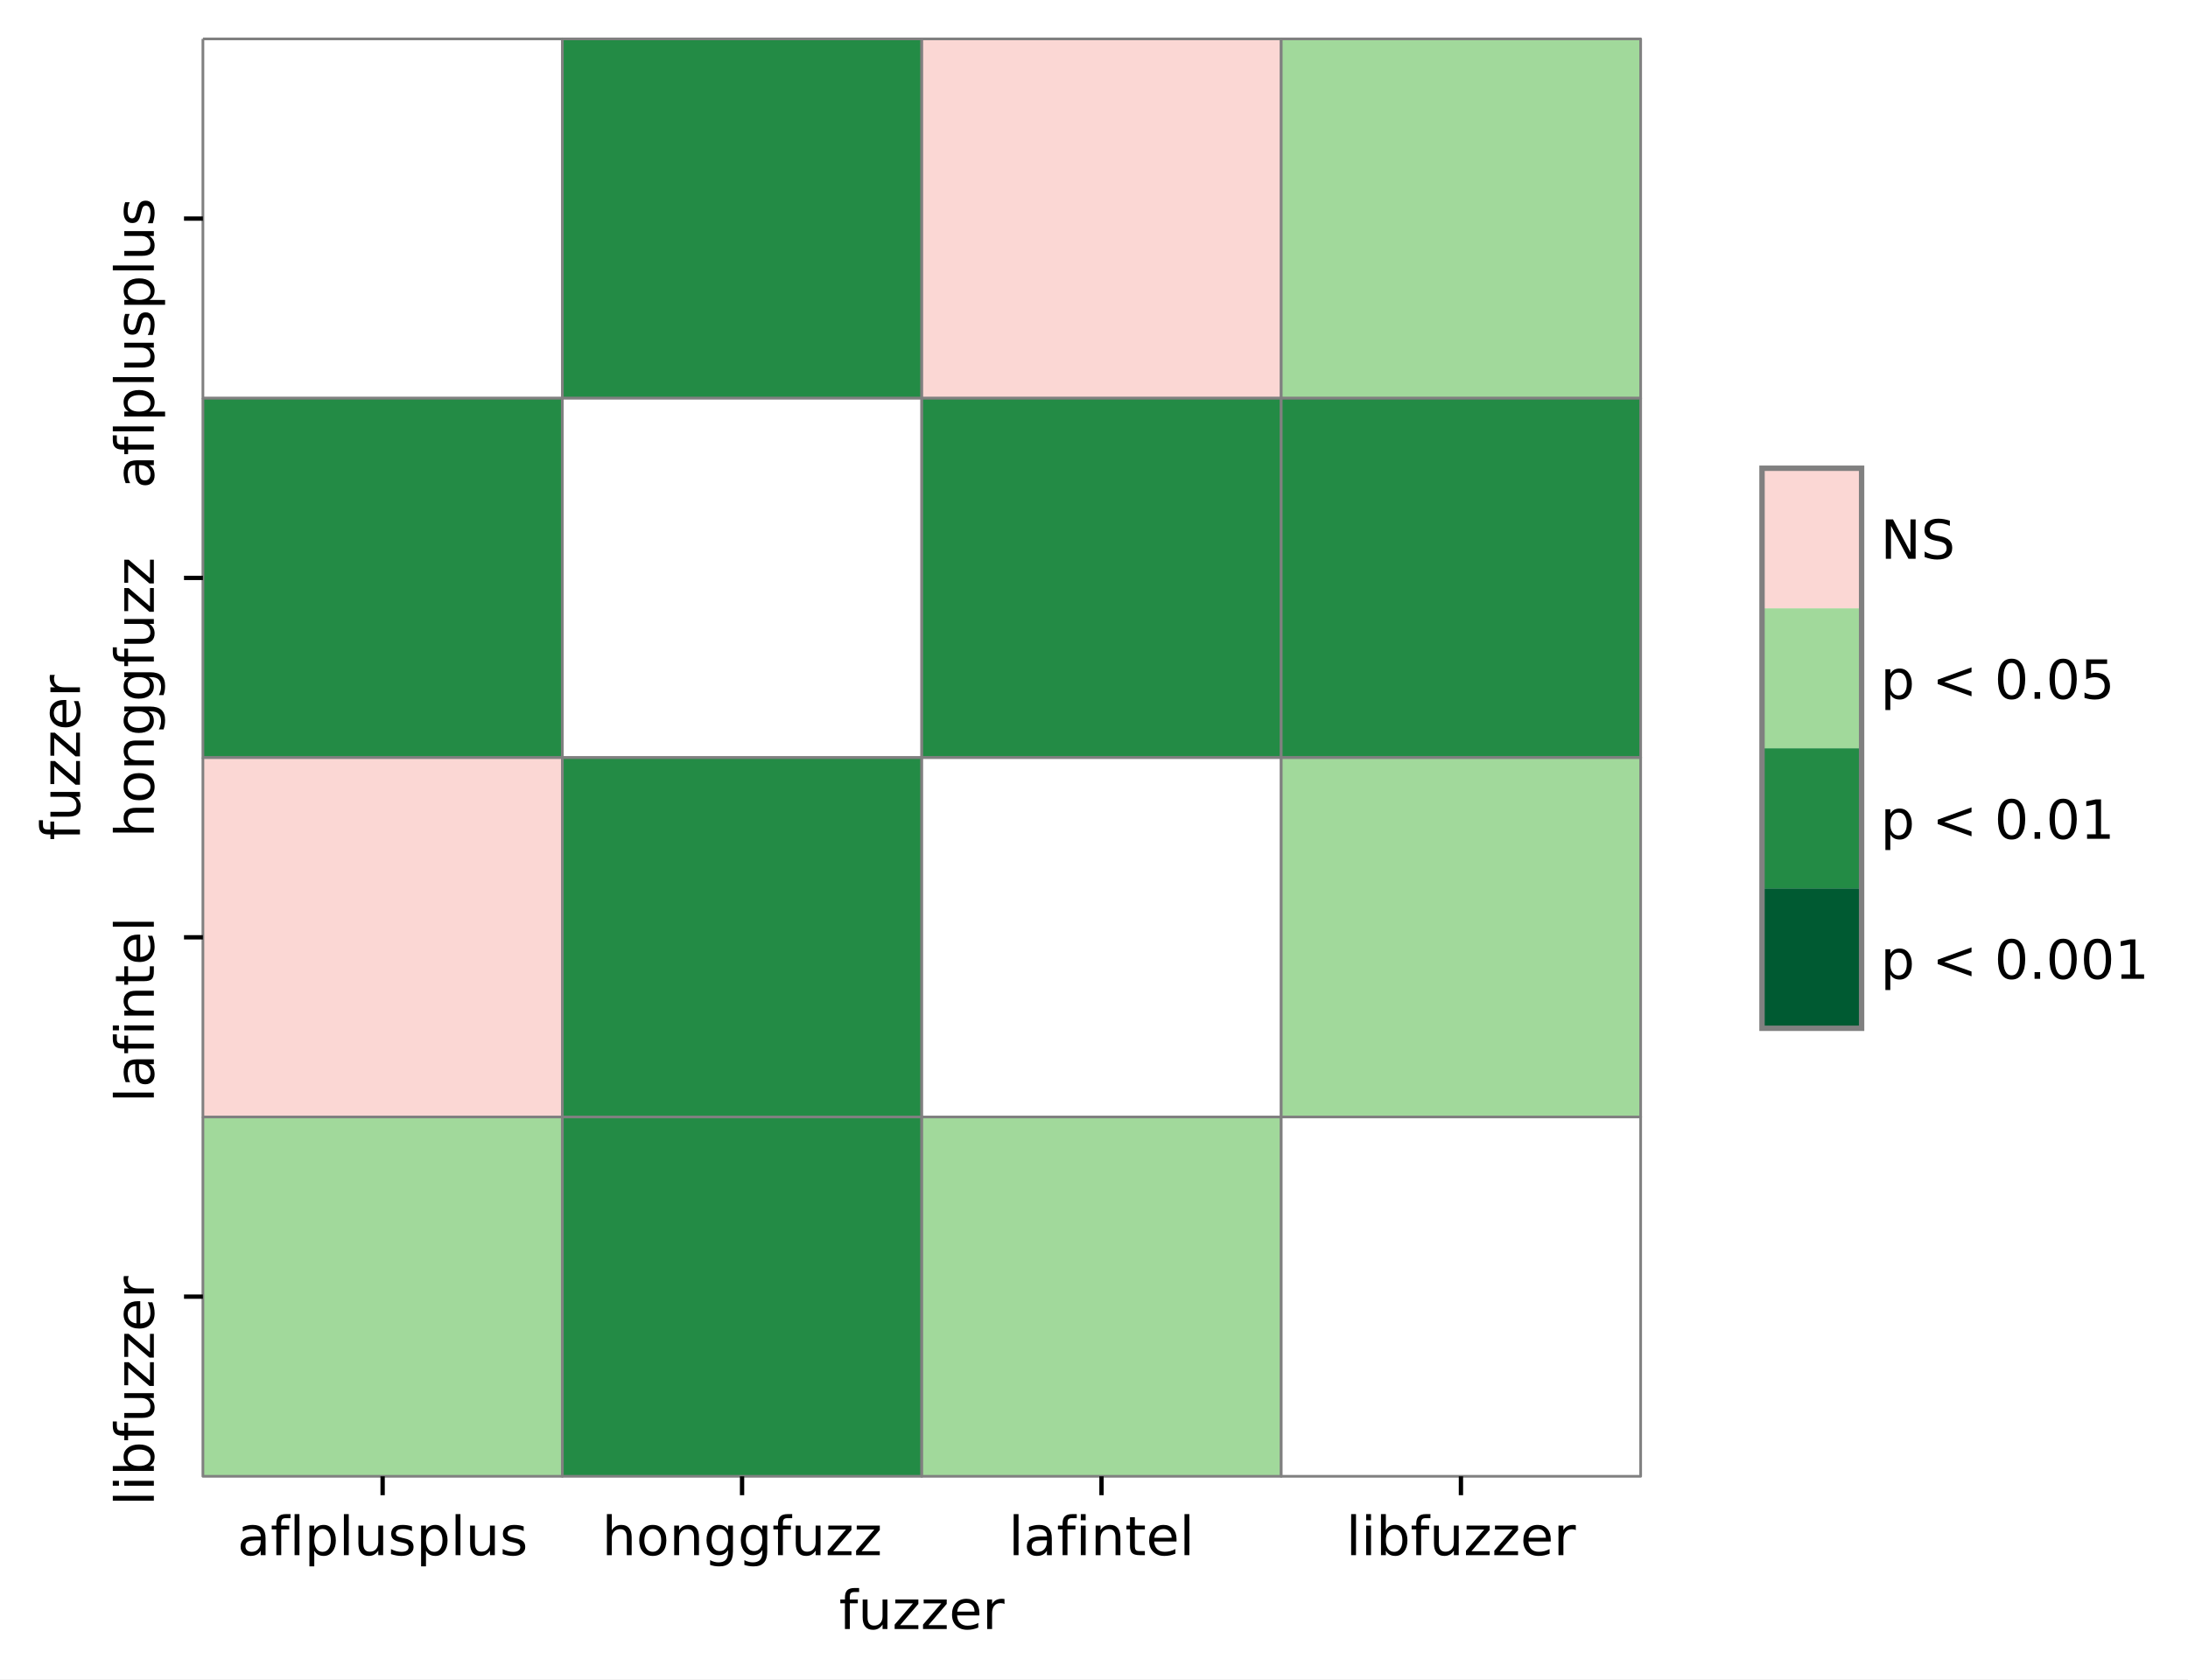
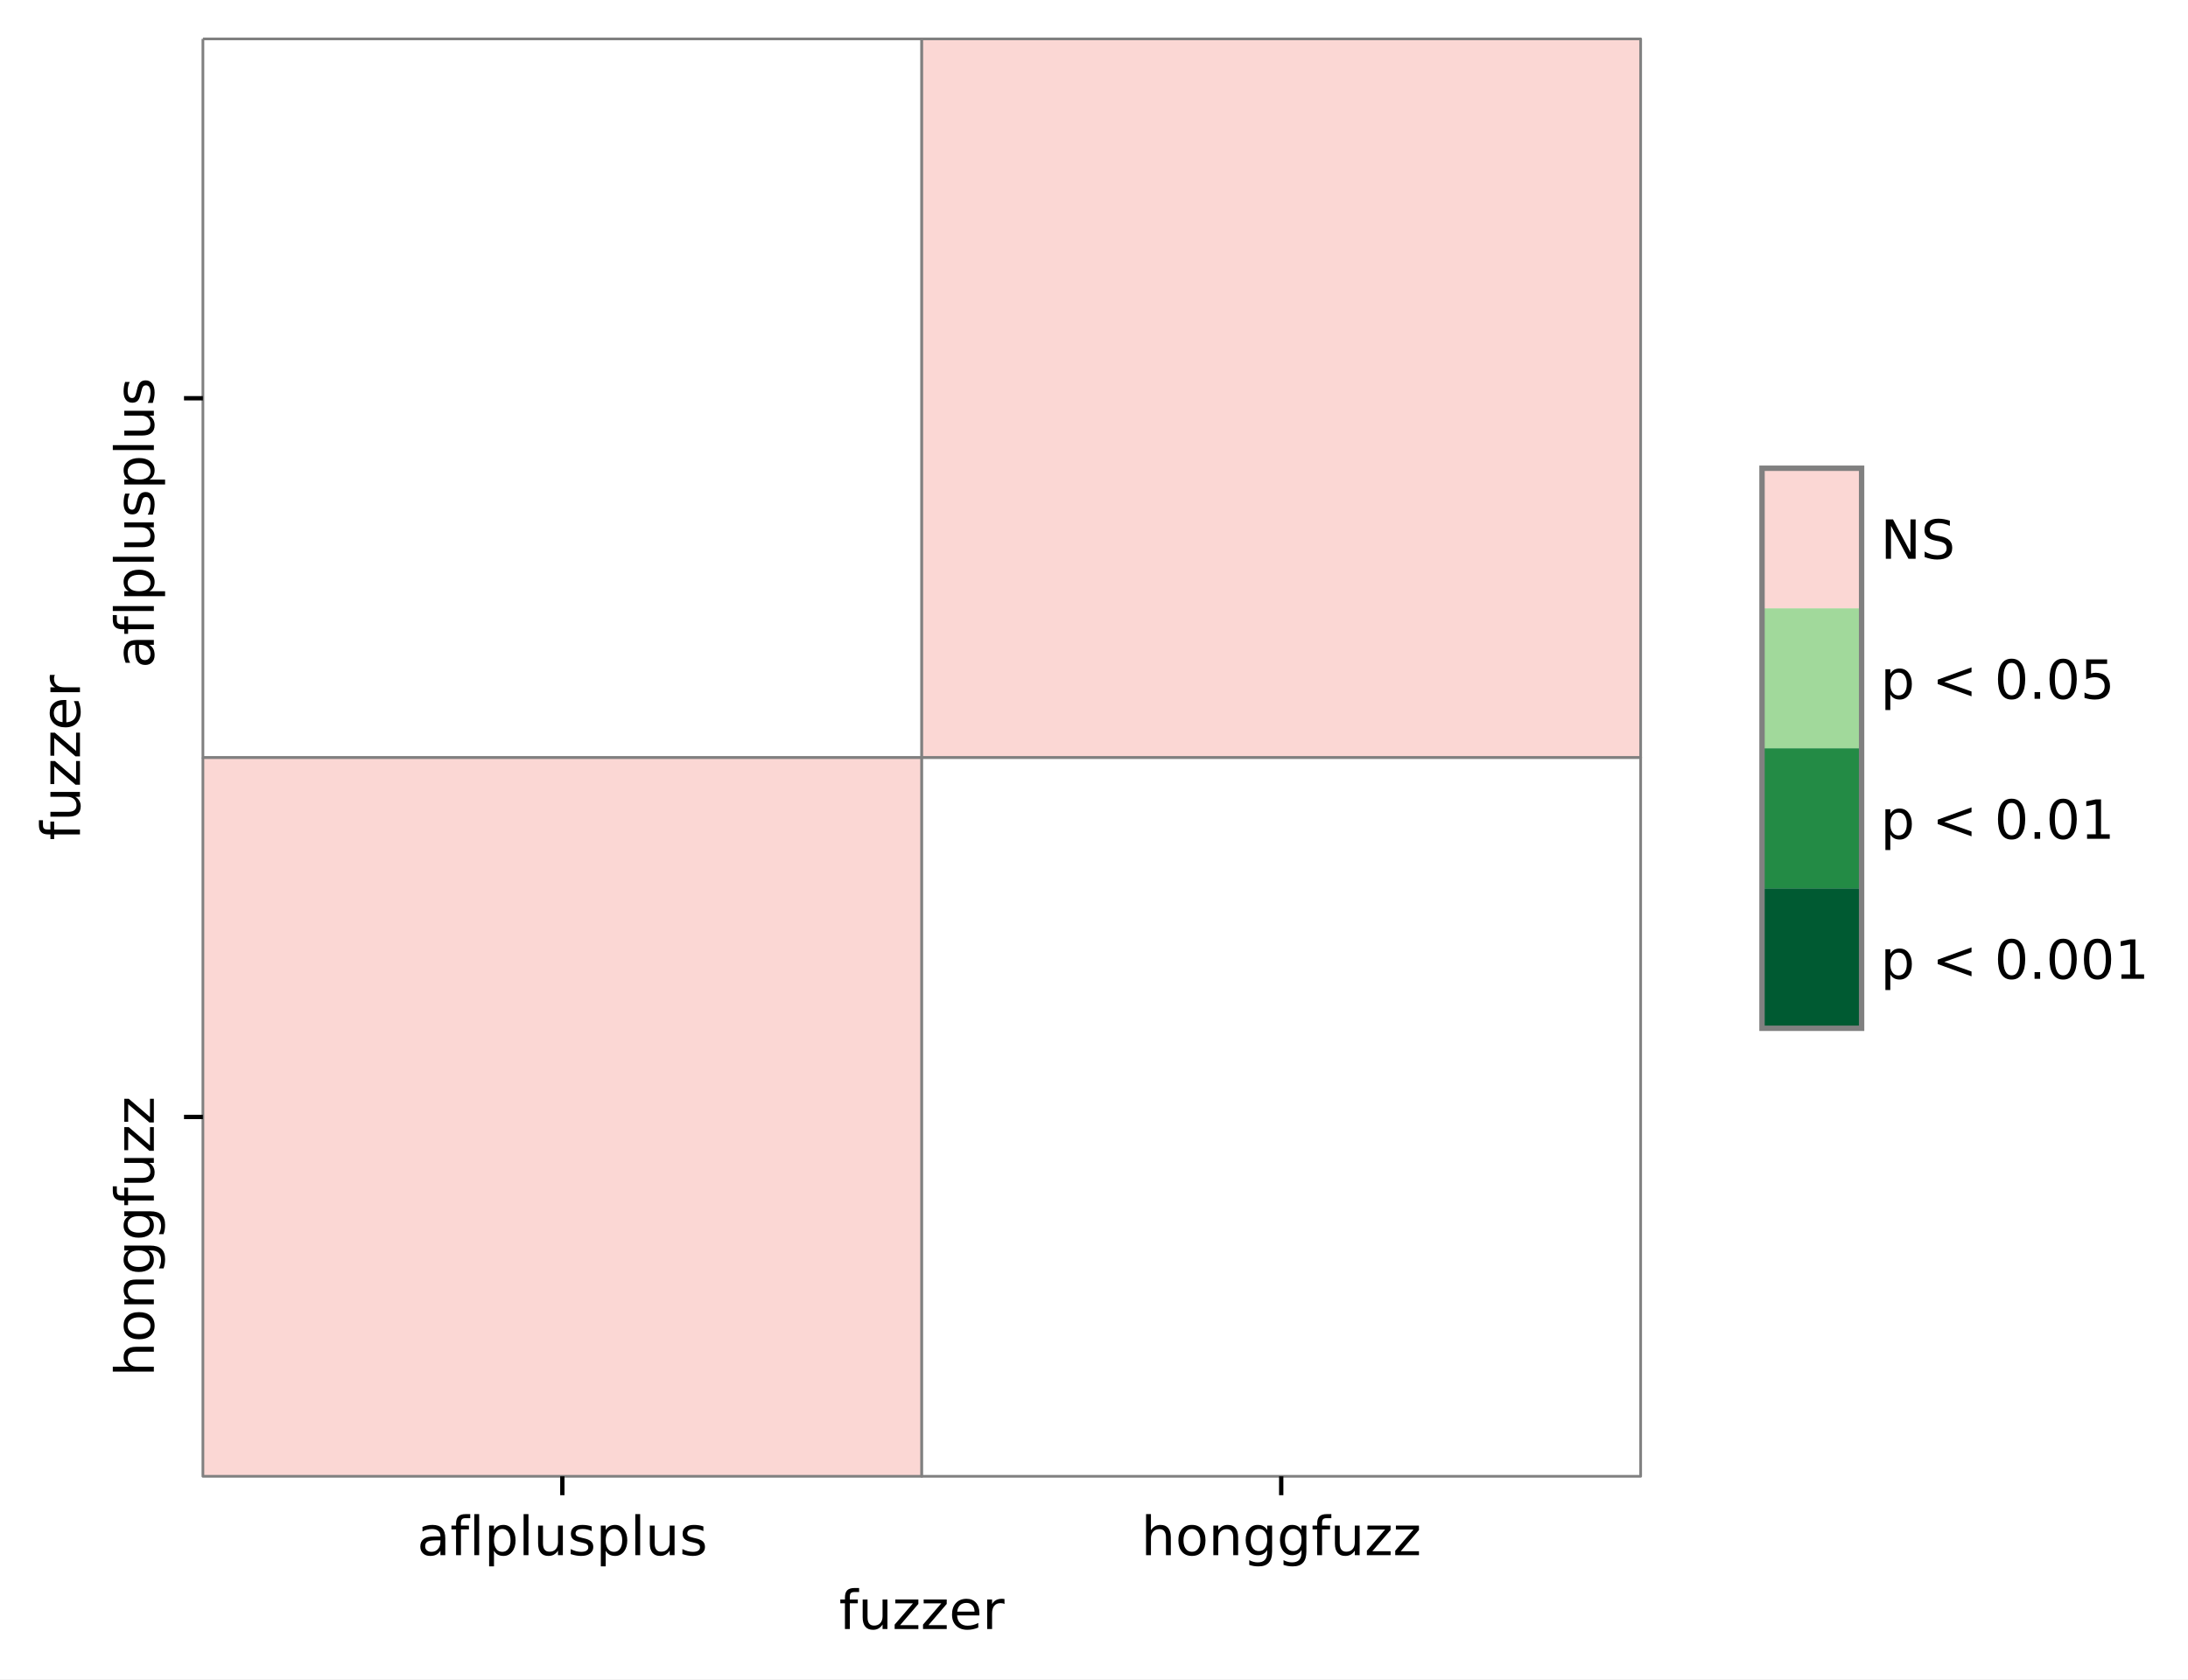
<svg xmlns="http://www.w3.org/2000/svg" xmlns:xlink="http://www.w3.org/1999/xlink" height="310.868pt" version="1.1" viewBox="0 0 404.977 310.868" width="404.977pt">
  <defs>
    <style type="text/css">*{stroke-linecap:butt;stroke-linejoin:round;}</style>
  </defs>
  <g id="figure_1">
    <g id="patch_1">
      <path d="M 0 310.868  L 404.977 310.868  L 404.977 0  L 0 0  z " style="fill:#ffffff;" />
    </g>
    <g id="axes_1">
      <g id="patch_2">
        <path d="M 37.556 273.312  L 303.668 273.312  L 303.668 7.2  L 37.556 7.2  z " style="fill:#ffffff;" />
      </g>
      <g id="QuadMesh_1">
-         <path d="M 37.556 7.2  L 104.084 7.2  L 104.084 73.728  L 37.556 73.728  L 37.556 7.2  " style="fill:#ffffff;stroke:#808080;stroke-width:0.5;" />
-         <path d="M 104.084 7.2  L 170.612 7.2  L 170.612 73.728  L 104.084 73.728  L 104.084 7.2  " style="fill:#238b45;stroke:#808080;stroke-width:0.5;" />
-         <path d="M 170.612 7.2  L 237.14 7.2  L 237.14 73.728  L 170.612 73.728  L 170.612 7.2  " style="fill:#fbd7d4;stroke:#808080;stroke-width:0.5;" />
-         <path d="M 237.14 7.2  L 303.668 7.2  L 303.668 73.728  L 237.14 73.728  L 237.14 7.2  " style="fill:#a1d99b;stroke:#808080;stroke-width:0.5;" />
-         <path d="M 37.556 73.728  L 104.084 73.728  L 104.084 140.256  L 37.556 140.256  L 37.556 73.728  " style="fill:#238b45;stroke:#808080;stroke-width:0.5;" />
-         <path d="M 104.084 73.728  L 170.612 73.728  L 170.612 140.256  L 104.084 140.256  L 104.084 73.728  " style="fill:#ffffff;stroke:#808080;stroke-width:0.5;" />
-         <path d="M 170.612 73.728  L 237.14 73.728  L 237.14 140.256  L 170.612 140.256  L 170.612 73.728  " style="fill:#238b45;stroke:#808080;stroke-width:0.5;" />
-         <path d="M 237.14 73.728  L 303.668 73.728  L 303.668 140.256  L 237.14 140.256  L 237.14 73.728  " style="fill:#238b45;stroke:#808080;stroke-width:0.5;" />
-         <path d="M 37.556 140.256  L 104.084 140.256  L 104.084 206.784  L 37.556 206.784  L 37.556 140.256  " style="fill:#fbd7d4;stroke:#808080;stroke-width:0.5;" />
-         <path d="M 104.084 140.256  L 170.612 140.256  L 170.612 206.784  L 104.084 206.784  L 104.084 140.256  " style="fill:#238b45;stroke:#808080;stroke-width:0.5;" />
-         <path d="M 170.612 140.256  L 237.14 140.256  L 237.14 206.784  L 170.612 206.784  L 170.612 140.256  " style="fill:#ffffff;stroke:#808080;stroke-width:0.5;" />
-         <path d="M 237.14 140.256  L 303.668 140.256  L 303.668 206.784  L 237.14 206.784  L 237.14 140.256  " style="fill:#a1d99b;stroke:#808080;stroke-width:0.5;" />
-         <path d="M 37.556 206.784  L 104.084 206.784  L 104.084 273.312  L 37.556 273.312  L 37.556 206.784  " style="fill:#a1d99b;stroke:#808080;stroke-width:0.5;" />
-         <path d="M 104.084 206.784  L 170.612 206.784  L 170.612 273.312  L 104.084 273.312  L 104.084 206.784  " style="fill:#238b45;stroke:#808080;stroke-width:0.5;" />
-         <path d="M 170.612 206.784  L 237.14 206.784  L 237.14 273.312  L 170.612 273.312  L 170.612 206.784  " style="fill:#a1d99b;stroke:#808080;stroke-width:0.5;" />
-         <path d="M 237.14 206.784  L 303.668 206.784  L 303.668 273.312  L 237.14 273.312  L 237.14 206.784  " style="fill:#ffffff;stroke:#808080;stroke-width:0.5;" />
+         <path d="M 37.556 7.2  L 170.612 7.2  L 170.612 140.256  L 37.556 140.256  L 37.556 7.2  " style="fill:#ffffff;stroke:#808080;stroke-width:0.5;" />
+         <path d="M 170.612 7.2  L 303.668 7.2  L 303.668 140.256  L 170.612 140.256  L 170.612 7.2  " style="fill:#fbd7d4;stroke:#808080;stroke-width:0.5;" />
+         <path d="M 37.556 140.256  L 170.612 140.256  L 170.612 273.312  L 37.556 273.312  L 37.556 140.256  " style="fill:#fbd7d4;stroke:#808080;stroke-width:0.5;" />
+         <path d="M 170.612 140.256  L 303.668 140.256  L 303.668 273.312  L 170.612 273.312  L 170.612 140.256  " style="fill:#ffffff;stroke:#808080;stroke-width:0.5;" />
      </g>
      <g id="matplotlib.axis_1">
        <g id="xtick_1">
          <g id="line2d_1">
            <defs>
-               <path d="M 0 0  L 0 3.5  " id="mc7bb931dea" style="stroke:#000000;stroke-width:0.8;" />
+               <path d="M 0 0  L 0 3.5  " id="me101caa264" style="stroke:#000000;stroke-width:0.8;" />
            </defs>
            <g>
-               <use style="stroke:#000000;stroke-width:0.8;" x="70.82" xlink:href="#mc7bb931dea" y="273.312" />
+               <use style="stroke:#000000;stroke-width:0.8;" x="104.084" xlink:href="#me101caa264" y="273.312" />
            </g>
          </g>
          <g id="text_1">
-             <g transform="translate(43.93353 287.9104)scale(0.1 -0.1)">
+             <g transform="translate(77.19753 287.9104)scale(0.1 -0.1)">
              <defs>
                <path d="M 34.281 27.484  Q 23.391 27.484 19.188 25  Q 14.984 22.516 14.984 16.5  Q 14.984 11.719 18.141 8.906  Q 21.297 6.109 26.703 6.109  Q 34.188 6.109 38.703 11.406  Q 43.219 16.703 43.219 25.484  L 43.219 27.484  z M 52.203 31.203  L 52.203 0  L 43.219 0  L 43.219 8.297  Q 40.141 3.328 35.547 0.953  Q 30.953 -1.422 24.312 -1.422  Q 15.922 -1.422 10.953 3.297  Q 6 8.016 6 15.922  Q 6 25.141 12.172 29.828  Q 18.359 34.516 30.609 34.516  L 43.219 34.516  L 43.219 35.406  Q 43.219 41.609 39.141 45  Q 35.062 48.391 27.688 48.391  Q 23 48.391 18.547 47.266  Q 14.109 46.141 10.016 43.891  L 10.016 52.203  Q 14.938 54.109 19.578 55.047  Q 24.219 56 28.609 56  Q 40.484 56 46.344 49.844  Q 52.203 43.703 52.203 31.203  z " id="DejaVuSans-97" />
                <path d="M 37.109 75.984  L 37.109 68.5  L 28.516 68.5  Q 23.688 68.5 21.797 66.547  Q 19.922 64.594 19.922 59.516  L 19.922 54.688  L 34.719 54.688  L 34.719 47.703  L 19.922 47.703  L 19.922 0  L 10.891 0  L 10.891 47.703  L 2.297 47.703  L 2.297 54.688  L 10.891 54.688  L 10.891 58.5  Q 10.891 67.625 15.141 71.797  Q 19.391 75.984 28.609 75.984  z " id="DejaVuSans-102" />
                <path d="M 9.422 75.984  L 18.406 75.984  L 18.406 0  L 9.422 0  z " id="DejaVuSans-108" />
                <path d="M 18.109 8.203  L 18.109 -20.797  L 9.078 -20.797  L 9.078 54.688  L 18.109 54.688  L 18.109 46.391  Q 20.953 51.266 25.266 53.625  Q 29.594 56 35.594 56  Q 45.562 56 51.781 48.094  Q 58.016 40.188 58.016 27.297  Q 58.016 14.406 51.781 6.484  Q 45.562 -1.422 35.594 -1.422  Q 29.594 -1.422 25.266 0.953  Q 20.953 3.328 18.109 8.203  z M 48.688 27.297  Q 48.688 37.203 44.609 42.844  Q 40.531 48.484 33.406 48.484  Q 26.266 48.484 22.188 42.844  Q 18.109 37.203 18.109 27.297  Q 18.109 17.391 22.188 11.75  Q 26.266 6.109 33.406 6.109  Q 40.531 6.109 44.609 11.75  Q 48.688 17.391 48.688 27.297  z " id="DejaVuSans-112" />
                <path d="M 8.5 21.578  L 8.5 54.688  L 17.484 54.688  L 17.484 21.922  Q 17.484 14.156 20.5 10.266  Q 23.531 6.391 29.594 6.391  Q 36.859 6.391 41.078 11.031  Q 45.312 15.672 45.312 23.688  L 45.312 54.688  L 54.297 54.688  L 54.297 0  L 45.312 0  L 45.312 8.406  Q 42.047 3.422 37.719 1  Q 33.406 -1.422 27.688 -1.422  Q 18.266 -1.422 13.375 4.438  Q 8.5 10.297 8.5 21.578  z M 31.109 56  z " id="DejaVuSans-117" />
                <path d="M 44.281 53.078  L 44.281 44.578  Q 40.484 46.531 36.375 47.5  Q 32.281 48.484 27.875 48.484  Q 21.188 48.484 17.844 46.438  Q 14.5 44.391 14.5 40.281  Q 14.5 37.156 16.891 35.375  Q 19.281 33.594 26.516 31.984  L 29.594 31.297  Q 39.156 29.25 43.188 25.516  Q 47.219 21.781 47.219 15.094  Q 47.219 7.469 41.188 3.016  Q 35.156 -1.422 24.609 -1.422  Q 20.219 -1.422 15.453 -0.562  Q 10.688 0.297 5.422 2  L 5.422 11.281  Q 10.406 8.688 15.234 7.391  Q 20.062 6.109 24.812 6.109  Q 31.156 6.109 34.562 8.281  Q 37.984 10.453 37.984 14.406  Q 37.984 18.062 35.516 20.016  Q 33.062 21.969 24.703 23.781  L 21.578 24.516  Q 13.234 26.266 9.516 29.906  Q 5.812 33.547 5.812 39.891  Q 5.812 47.609 11.281 51.797  Q 16.75 56 26.812 56  Q 31.781 56 36.172 55.266  Q 40.578 54.547 44.281 53.078  z " id="DejaVuSans-115" />
              </defs>
              <use xlink:href="#DejaVuSans-97" />
              <use x="61.279" xlink:href="#DejaVuSans-102" />
              <use x="96.484" xlink:href="#DejaVuSans-108" />
              <use x="124.268" xlink:href="#DejaVuSans-112" />
              <use x="187.744" xlink:href="#DejaVuSans-108" />
              <use x="215.527" xlink:href="#DejaVuSans-117" />
              <use x="278.906" xlink:href="#DejaVuSans-115" />
              <use x="331.006" xlink:href="#DejaVuSans-112" />
              <use x="394.482" xlink:href="#DejaVuSans-108" />
              <use x="422.266" xlink:href="#DejaVuSans-117" />
              <use x="485.645" xlink:href="#DejaVuSans-115" />
            </g>
          </g>
        </g>
        <g id="xtick_2">
          <g id="line2d_2">
            <g>
-               <use style="stroke:#000000;stroke-width:0.8;" x="137.348" xlink:href="#mc7bb931dea" y="273.312" />
+               <use style="stroke:#000000;stroke-width:0.8;" x="237.14" xlink:href="#me101caa264" y="273.312" />
            </g>
          </g>
          <g id="text_2">
-             <g transform="translate(111.4256 287.9104)scale(0.1 -0.1)">
+             <g transform="translate(211.2176 287.9104)scale(0.1 -0.1)">
              <defs>
                <path d="M 54.891 33.016  L 54.891 0  L 45.906 0  L 45.906 32.719  Q 45.906 40.484 42.875 44.328  Q 39.844 48.188 33.797 48.188  Q 26.516 48.188 22.312 43.547  Q 18.109 38.922 18.109 30.906  L 18.109 0  L 9.078 0  L 9.078 75.984  L 18.109 75.984  L 18.109 46.188  Q 21.344 51.125 25.703 53.562  Q 30.078 56 35.797 56  Q 45.219 56 50.047 50.172  Q 54.891 44.344 54.891 33.016  z " id="DejaVuSans-104" />
                <path d="M 30.609 48.391  Q 23.391 48.391 19.188 42.75  Q 14.984 37.109 14.984 27.297  Q 14.984 17.484 19.156 11.844  Q 23.344 6.203 30.609 6.203  Q 37.797 6.203 41.984 11.859  Q 46.188 17.531 46.188 27.297  Q 46.188 37.016 41.984 42.703  Q 37.797 48.391 30.609 48.391  z M 30.609 56  Q 42.328 56 49.016 48.375  Q 55.719 40.766 55.719 27.297  Q 55.719 13.875 49.016 6.219  Q 42.328 -1.422 30.609 -1.422  Q 18.844 -1.422 12.172 6.219  Q 5.516 13.875 5.516 27.297  Q 5.516 40.766 12.172 48.375  Q 18.844 56 30.609 56  z " id="DejaVuSans-111" />
                <path d="M 54.891 33.016  L 54.891 0  L 45.906 0  L 45.906 32.719  Q 45.906 40.484 42.875 44.328  Q 39.844 48.188 33.797 48.188  Q 26.516 48.188 22.312 43.547  Q 18.109 38.922 18.109 30.906  L 18.109 0  L 9.078 0  L 9.078 54.688  L 18.109 54.688  L 18.109 46.188  Q 21.344 51.125 25.703 53.562  Q 30.078 56 35.797 56  Q 45.219 56 50.047 50.172  Q 54.891 44.344 54.891 33.016  z " id="DejaVuSans-110" />
                <path d="M 45.406 27.984  Q 45.406 37.75 41.375 43.109  Q 37.359 48.484 30.078 48.484  Q 22.859 48.484 18.828 43.109  Q 14.797 37.75 14.797 27.984  Q 14.797 18.266 18.828 12.891  Q 22.859 7.516 30.078 7.516  Q 37.359 7.516 41.375 12.891  Q 45.406 18.266 45.406 27.984  z M 54.391 6.781  Q 54.391 -7.172 48.188 -13.984  Q 42 -20.797 29.203 -20.797  Q 24.469 -20.797 20.266 -20.094  Q 16.062 -19.391 12.109 -17.922  L 12.109 -9.188  Q 16.062 -11.328 19.922 -12.344  Q 23.781 -13.375 27.781 -13.375  Q 36.625 -13.375 41.016 -8.766  Q 45.406 -4.156 45.406 5.172  L 45.406 9.625  Q 42.625 4.781 38.281 2.391  Q 33.938 0 27.875 0  Q 17.828 0 11.672 7.656  Q 5.516 15.328 5.516 27.984  Q 5.516 40.672 11.672 48.328  Q 17.828 56 27.875 56  Q 33.938 56 38.281 53.609  Q 42.625 51.219 45.406 46.391  L 45.406 54.688  L 54.391 54.688  z " id="DejaVuSans-103" />
                <path d="M 5.516 54.688  L 48.188 54.688  L 48.188 46.484  L 14.406 7.172  L 48.188 7.172  L 48.188 0  L 4.297 0  L 4.297 8.203  L 38.094 47.516  L 5.516 47.516  z " id="DejaVuSans-122" />
              </defs>
              <use xlink:href="#DejaVuSans-104" />
              <use x="63.379" xlink:href="#DejaVuSans-111" />
              <use x="124.561" xlink:href="#DejaVuSans-110" />
              <use x="187.939" xlink:href="#DejaVuSans-103" />
              <use x="251.416" xlink:href="#DejaVuSans-103" />
              <use x="314.893" xlink:href="#DejaVuSans-102" />
              <use x="350.098" xlink:href="#DejaVuSans-117" />
              <use x="413.477" xlink:href="#DejaVuSans-122" />
              <use x="465.967" xlink:href="#DejaVuSans-122" />
            </g>
          </g>
        </g>
-         <g id="xtick_3">
-           <g id="line2d_3">
-             <g>
-               <use style="stroke:#000000;stroke-width:0.8;" x="203.876" xlink:href="#mc7bb931dea" y="273.312" />
-             </g>
-           </g>
-           <g id="text_3">
-             <g transform="translate(186.6794 287.9104)scale(0.1 -0.1)">
-               <defs>
-                 <path d="M 9.422 54.688  L 18.406 54.688  L 18.406 0  L 9.422 0  z M 9.422 75.984  L 18.406 75.984  L 18.406 64.594  L 9.422 64.594  z " id="DejaVuSans-105" />
-                 <path d="M 18.312 70.219  L 18.312 54.688  L 36.812 54.688  L 36.812 47.703  L 18.312 47.703  L 18.312 18.016  Q 18.312 11.328 20.141 9.422  Q 21.969 7.516 27.594 7.516  L 36.812 7.516  L 36.812 0  L 27.594 0  Q 17.188 0 13.234 3.875  Q 9.281 7.766 9.281 18.016  L 9.281 47.703  L 2.688 47.703  L 2.688 54.688  L 9.281 54.688  L 9.281 70.219  z " id="DejaVuSans-116" />
-                 <path d="M 56.203 29.594  L 56.203 25.203  L 14.891 25.203  Q 15.484 15.922 20.484 11.062  Q 25.484 6.203 34.422 6.203  Q 39.594 6.203 44.453 7.469  Q 49.312 8.734 54.109 11.281  L 54.109 2.781  Q 49.266 0.734 44.188 -0.344  Q 39.109 -1.422 33.891 -1.422  Q 20.797 -1.422 13.156 6.188  Q 5.516 13.812 5.516 26.812  Q 5.516 40.234 12.766 48.109  Q 20.016 56 32.328 56  Q 43.359 56 49.781 48.891  Q 56.203 41.797 56.203 29.594  z M 47.219 32.234  Q 47.125 39.594 43.094 43.984  Q 39.062 48.391 32.422 48.391  Q 24.906 48.391 20.391 44.141  Q 15.875 39.891 15.188 32.172  z " id="DejaVuSans-101" />
-               </defs>
-               <use xlink:href="#DejaVuSans-108" />
-               <use x="27.783" xlink:href="#DejaVuSans-97" />
-               <use x="89.062" xlink:href="#DejaVuSans-102" />
-               <use x="124.268" xlink:href="#DejaVuSans-105" />
-               <use x="152.051" xlink:href="#DejaVuSans-110" />
-               <use x="215.43" xlink:href="#DejaVuSans-116" />
-               <use x="254.639" xlink:href="#DejaVuSans-101" />
-               <use x="316.162" xlink:href="#DejaVuSans-108" />
-             </g>
-           </g>
-         </g>
-         <g id="xtick_4">
-           <g id="line2d_4">
-             <g>
-               <use style="stroke:#000000;stroke-width:0.8;" x="270.404" xlink:href="#mc7bb931dea" y="273.312" />
-             </g>
-           </g>
-           <g id="text_4">
-             <g transform="translate(249.1425 287.9104)scale(0.1 -0.1)">
-               <defs>
-                 <path d="M 48.688 27.297  Q 48.688 37.203 44.609 42.844  Q 40.531 48.484 33.406 48.484  Q 26.266 48.484 22.188 42.844  Q 18.109 37.203 18.109 27.297  Q 18.109 17.391 22.188 11.75  Q 26.266 6.109 33.406 6.109  Q 40.531 6.109 44.609 11.75  Q 48.688 17.391 48.688 27.297  z M 18.109 46.391  Q 20.953 51.266 25.266 53.625  Q 29.594 56 35.594 56  Q 45.562 56 51.781 48.094  Q 58.016 40.188 58.016 27.297  Q 58.016 14.406 51.781 6.484  Q 45.562 -1.422 35.594 -1.422  Q 29.594 -1.422 25.266 0.953  Q 20.953 3.328 18.109 8.203  L 18.109 0  L 9.078 0  L 9.078 75.984  L 18.109 75.984  z " id="DejaVuSans-98" />
-                 <path d="M 41.109 46.297  Q 39.594 47.172 37.812 47.578  Q 36.031 48 33.891 48  Q 26.266 48 22.188 43.047  Q 18.109 38.094 18.109 28.812  L 18.109 0  L 9.078 0  L 9.078 54.688  L 18.109 54.688  L 18.109 46.188  Q 20.953 51.172 25.484 53.578  Q 30.031 56 36.531 56  Q 37.453 56 38.578 55.875  Q 39.703 55.766 41.062 55.516  z " id="DejaVuSans-114" />
-               </defs>
-               <use xlink:href="#DejaVuSans-108" />
-               <use x="27.783" xlink:href="#DejaVuSans-105" />
-               <use x="55.566" xlink:href="#DejaVuSans-98" />
-               <use x="119.043" xlink:href="#DejaVuSans-102" />
-               <use x="154.248" xlink:href="#DejaVuSans-117" />
-               <use x="217.627" xlink:href="#DejaVuSans-122" />
-               <use x="270.117" xlink:href="#DejaVuSans-122" />
-               <use x="322.607" xlink:href="#DejaVuSans-101" />
-               <use x="384.131" xlink:href="#DejaVuSans-114" />
-             </g>
-           </g>
-         </g>
-         <g id="text_5">
+         <g id="text_3">
          <g transform="translate(155.3029 301.5886)scale(0.1 -0.1)">
+             <defs>
+               <path d="M 56.203 29.594  L 56.203 25.203  L 14.891 25.203  Q 15.484 15.922 20.484 11.062  Q 25.484 6.203 34.422 6.203  Q 39.594 6.203 44.453 7.469  Q 49.312 8.734 54.109 11.281  L 54.109 2.781  Q 49.266 0.734 44.188 -0.344  Q 39.109 -1.422 33.891 -1.422  Q 20.797 -1.422 13.156 6.188  Q 5.516 13.812 5.516 26.812  Q 5.516 40.234 12.766 48.109  Q 20.016 56 32.328 56  Q 43.359 56 49.781 48.891  Q 56.203 41.797 56.203 29.594  z M 47.219 32.234  Q 47.125 39.594 43.094 43.984  Q 39.062 48.391 32.422 48.391  Q 24.906 48.391 20.391 44.141  Q 15.875 39.891 15.188 32.172  z " id="DejaVuSans-101" />
+               <path d="M 41.109 46.297  Q 39.594 47.172 37.812 47.578  Q 36.031 48 33.891 48  Q 26.266 48 22.188 43.047  Q 18.109 38.094 18.109 28.812  L 18.109 0  L 9.078 0  L 9.078 54.688  L 18.109 54.688  L 18.109 46.188  Q 20.953 51.172 25.484 53.578  Q 30.031 56 36.531 56  Q 37.453 56 38.578 55.875  Q 39.703 55.766 41.062 55.516  z " id="DejaVuSans-114" />
+             </defs>
            <use xlink:href="#DejaVuSans-102" />
            <use x="35.205" xlink:href="#DejaVuSans-117" />
            <use x="98.584" xlink:href="#DejaVuSans-122" />
            <use x="151.074" xlink:href="#DejaVuSans-122" />
            <use x="203.564" xlink:href="#DejaVuSans-101" />
            <use x="265.088" xlink:href="#DejaVuSans-114" />
          </g>
        </g>
      </g>
      <g id="matplotlib.axis_2">
        <g id="ytick_1">
-           <g id="line2d_5">
+           <g id="line2d_3">
            <defs>
-               <path d="M 0 0  L -3.5 0  " id="ma557e695a3" style="stroke:#000000;stroke-width:0.8;" />
+               <path d="M 0 0  L -3.5 0  " id="m16fa8f120d" style="stroke:#000000;stroke-width:0.8;" />
            </defs>
            <g>
-               <use style="stroke:#000000;stroke-width:0.8;" x="37.556" xlink:href="#ma557e695a3" y="40.464" />
-             </g>
-           </g>
-           <g id="text_6">
-             <g transform="translate(28.47656 90.43822)rotate(-90)scale(0.1 -0.1)">
+               <use style="stroke:#000000;stroke-width:0.8;" x="37.556" xlink:href="#m16fa8f120d" y="73.728" />
+             </g>
+           </g>
+           <g id="text_4">
+             <g transform="translate(28.47656 123.7022)rotate(-90)scale(0.1 -0.1)">
              <use xlink:href="#DejaVuSans-97" />
              <use x="61.279" xlink:href="#DejaVuSans-102" />
              <use x="96.484" xlink:href="#DejaVuSans-108" />
              <use x="124.268" xlink:href="#DejaVuSans-112" />
              <use x="187.744" xlink:href="#DejaVuSans-108" />
              <use x="215.527" xlink:href="#DejaVuSans-117" />
              <use x="278.906" xlink:href="#DejaVuSans-115" />
              <use x="331.006" xlink:href="#DejaVuSans-112" />
              <use x="394.482" xlink:href="#DejaVuSans-108" />
              <use x="422.266" xlink:href="#DejaVuSans-117" />
              <use x="485.645" xlink:href="#DejaVuSans-115" />
            </g>
          </g>
        </g>
        <g id="ytick_2">
-           <g id="line2d_6">
-             <g>
-               <use style="stroke:#000000;stroke-width:0.8;" x="37.556" xlink:href="#ma557e695a3" y="106.992" />
-             </g>
-           </g>
-           <g id="text_7">
-             <g transform="translate(28.47656 155.0381)rotate(-90)scale(0.1 -0.1)">
+           <g id="line2d_4">
+             <g>
+               <use style="stroke:#000000;stroke-width:0.8;" x="37.556" xlink:href="#m16fa8f120d" y="206.784" />
+             </g>
+           </g>
+           <g id="text_5">
+             <g transform="translate(28.47656 254.8301)rotate(-90)scale(0.1 -0.1)">
              <use xlink:href="#DejaVuSans-104" />
              <use x="63.379" xlink:href="#DejaVuSans-111" />
              <use x="124.561" xlink:href="#DejaVuSans-110" />
              <use x="187.939" xlink:href="#DejaVuSans-103" />
              <use x="251.416" xlink:href="#DejaVuSans-103" />
              <use x="314.893" xlink:href="#DejaVuSans-102" />
              <use x="350.098" xlink:href="#DejaVuSans-117" />
              <use x="413.477" xlink:href="#DejaVuSans-122" />
              <use x="465.967" xlink:href="#DejaVuSans-122" />
            </g>
          </g>
        </g>
-         <g id="ytick_3">
-           <g id="line2d_7">
-             <g>
-               <use style="stroke:#000000;stroke-width:0.8;" x="37.556" xlink:href="#ma557e695a3" y="173.52" />
-             </g>
-           </g>
-           <g id="text_8">
-             <g transform="translate(28.47656 204.1145)rotate(-90)scale(0.1 -0.1)">
-               <use xlink:href="#DejaVuSans-108" />
-               <use x="27.783" xlink:href="#DejaVuSans-97" />
-               <use x="89.062" xlink:href="#DejaVuSans-102" />
-               <use x="124.268" xlink:href="#DejaVuSans-105" />
-               <use x="152.051" xlink:href="#DejaVuSans-110" />
-               <use x="215.43" xlink:href="#DejaVuSans-116" />
-               <use x="254.639" xlink:href="#DejaVuSans-101" />
-               <use x="316.162" xlink:href="#DejaVuSans-108" />
-             </g>
-           </g>
-         </g>
-         <g id="ytick_4">
-           <g id="line2d_8">
-             <g>
-               <use style="stroke:#000000;stroke-width:0.8;" x="37.556" xlink:href="#ma557e695a3" y="240.048" />
-             </g>
-           </g>
-           <g id="text_9">
-             <g transform="translate(28.47656 278.7722)rotate(-90)scale(0.1 -0.1)">
-               <use xlink:href="#DejaVuSans-108" />
-               <use x="27.783" xlink:href="#DejaVuSans-105" />
-               <use x="55.566" xlink:href="#DejaVuSans-98" />
-               <use x="119.043" xlink:href="#DejaVuSans-102" />
-               <use x="154.248" xlink:href="#DejaVuSans-117" />
-               <use x="217.627" xlink:href="#DejaVuSans-122" />
-               <use x="270.117" xlink:href="#DejaVuSans-122" />
-               <use x="322.607" xlink:href="#DejaVuSans-101" />
-               <use x="384.131" xlink:href="#DejaVuSans-114" />
-             </g>
-           </g>
-         </g>
-         <g id="text_10">
+         <g id="text_6">
          <g transform="translate(14.79844 155.5654)rotate(-90)scale(0.1 -0.1)">
            <use xlink:href="#DejaVuSans-102" />
            <use x="35.205" xlink:href="#DejaVuSans-117" />
            <use x="98.584" xlink:href="#DejaVuSans-122" />
            <use x="151.074" xlink:href="#DejaVuSans-122" />
            <use x="203.564" xlink:href="#DejaVuSans-101" />
            <use x="265.088" xlink:href="#DejaVuSans-114" />
          </g>
        </g>
      </g>
    </g>
    <g id="axes_2">
      <g id="patch_3">
-         <path clip-path="url(#pc63a81fab1)" d="M 326.132 190.368  L 326.132 164.448  L 326.132 112.608  L 326.132 86.688  L 344.564 86.688  L 344.564 112.608  L 344.564 164.448  L 344.564 190.368  z " style="fill:#ffffff;stroke:#ffffff;stroke-linejoin:miter;stroke-width:0.01;" />
+         <path clip-path="url(#p12504f0459)" d="M 326.132 190.368  L 326.132 164.448  L 326.132 112.608  L 326.132 86.688  L 344.564 86.688  L 344.564 112.608  L 344.564 164.448  L 344.564 190.368  z " style="fill:#ffffff;stroke:#ffffff;stroke-linejoin:miter;stroke-width:0.01;" />
      </g>
      <g id="QuadMesh_2">
-         <path clip-path="url(#pc63a81fab1)" d="M 326.132 190.368  L 344.564 190.368  L 344.564 164.448  L 326.132 164.448  L 326.132 190.368  " style="fill:#005a32;" />
-         <path clip-path="url(#pc63a81fab1)" d="M 326.132 164.448  L 344.564 164.448  L 344.564 138.528  L 326.132 138.528  L 326.132 164.448  " style="fill:#238b45;" />
-         <path clip-path="url(#pc63a81fab1)" d="M 326.132 138.528  L 344.564 138.528  L 344.564 112.608  L 326.132 112.608  L 326.132 138.528  " style="fill:#a1d99b;" />
-         <path clip-path="url(#pc63a81fab1)" d="M 326.132 112.608  L 344.564 112.608  L 344.564 86.688  L 326.132 86.688  L 326.132 112.608  " style="fill:#fbd7d4;" />
+         <path clip-path="url(#p12504f0459)" d="M 326.132 190.368  L 344.564 190.368  L 344.564 164.448  L 326.132 164.448  L 326.132 190.368  " style="fill:#005a32;" />
+         <path clip-path="url(#p12504f0459)" d="M 326.132 164.448  L 344.564 164.448  L 344.564 138.528  L 326.132 138.528  L 326.132 164.448  " style="fill:#238b45;" />
+         <path clip-path="url(#p12504f0459)" d="M 326.132 138.528  L 344.564 138.528  L 344.564 112.608  L 326.132 112.608  L 326.132 138.528  " style="fill:#a1d99b;" />
+         <path clip-path="url(#p12504f0459)" d="M 326.132 112.608  L 344.564 112.608  L 344.564 86.688  L 326.132 86.688  L 326.132 112.608  " style="fill:#fbd7d4;" />
      </g>
      <g id="matplotlib.axis_3" />
      <g id="matplotlib.axis_4">
-         <g id="ytick_5">
-           <g id="line2d_9" />
-           <g id="text_11">
+         <g id="ytick_3">
+           <g id="line2d_5" />
+           <g id="text_7">
            <g transform="translate(348.0643 181.2072)scale(0.1 -0.1)">
              <defs>
                <path id="DejaVuSans-32" />
                <path d="M 73.188 49.219  L 22.797 31.297  L 73.188 13.484  L 73.188 4.594  L 10.594 27.297  L 10.594 35.406  L 73.188 58.109  z " id="DejaVuSans-60" />
                <path d="M 31.781 66.406  Q 24.172 66.406 20.328 58.906  Q 16.5 51.422 16.5 36.375  Q 16.5 21.391 20.328 13.891  Q 24.172 6.391 31.781 6.391  Q 39.453 6.391 43.281 13.891  Q 47.125 21.391 47.125 36.375  Q 47.125 51.422 43.281 58.906  Q 39.453 66.406 31.781 66.406  z M 31.781 74.219  Q 44.047 74.219 50.516 64.516  Q 56.984 54.828 56.984 36.375  Q 56.984 17.969 50.516 8.266  Q 44.047 -1.422 31.781 -1.422  Q 19.531 -1.422 13.062 8.266  Q 6.594 17.969 6.594 36.375  Q 6.594 54.828 13.062 64.516  Q 19.531 74.219 31.781 74.219  z " id="DejaVuSans-48" />
                <path d="M 10.688 12.406  L 21 12.406  L 21 0  L 10.688 0  z " id="DejaVuSans-46" />
                <path d="M 12.406 8.297  L 28.516 8.297  L 28.516 63.922  L 10.984 60.406  L 10.984 69.391  L 28.422 72.906  L 38.281 72.906  L 38.281 8.297  L 54.391 8.297  L 54.391 0  L 12.406 0  z " id="DejaVuSans-49" />
              </defs>
              <use xlink:href="#DejaVuSans-112" />
              <use x="63.477" xlink:href="#DejaVuSans-32" />
              <use x="95.264" xlink:href="#DejaVuSans-60" />
              <use x="179.053" xlink:href="#DejaVuSans-32" />
              <use x="210.84" xlink:href="#DejaVuSans-48" />
              <use x="274.463" xlink:href="#DejaVuSans-46" />
              <use x="306.25" xlink:href="#DejaVuSans-48" />
              <use x="369.873" xlink:href="#DejaVuSans-48" />
              <use x="433.496" xlink:href="#DejaVuSans-49" />
            </g>
          </g>
        </g>
-         <g id="ytick_6">
-           <g id="line2d_10" />
-           <g id="text_12">
+         <g id="ytick_4">
+           <g id="line2d_6" />
+           <g id="text_8">
            <g transform="translate(348.0643 155.2872)scale(0.1 -0.1)">
              <use xlink:href="#DejaVuSans-112" />
              <use x="63.477" xlink:href="#DejaVuSans-32" />
              <use x="95.264" xlink:href="#DejaVuSans-60" />
              <use x="179.053" xlink:href="#DejaVuSans-32" />
              <use x="210.84" xlink:href="#DejaVuSans-48" />
              <use x="274.463" xlink:href="#DejaVuSans-46" />
              <use x="306.25" xlink:href="#DejaVuSans-48" />
              <use x="369.873" xlink:href="#DejaVuSans-49" />
            </g>
          </g>
        </g>
-         <g id="ytick_7">
-           <g id="line2d_11" />
-           <g id="text_13">
+         <g id="ytick_5">
+           <g id="line2d_7" />
+           <g id="text_9">
            <g transform="translate(348.0643 129.3672)scale(0.1 -0.1)">
              <defs>
                <path d="M 10.797 72.906  L 49.516 72.906  L 49.516 64.594  L 19.828 64.594  L 19.828 46.734  Q 21.969 47.469 24.109 47.828  Q 26.266 48.188 28.422 48.188  Q 40.625 48.188 47.75 41.5  Q 54.891 34.812 54.891 23.391  Q 54.891 11.625 47.562 5.094  Q 40.234 -1.422 26.906 -1.422  Q 22.312 -1.422 17.547 -0.641  Q 12.797 0.141 7.719 1.703  L 7.719 11.625  Q 12.109 9.234 16.797 8.062  Q 21.484 6.891 26.703 6.891  Q 35.156 6.891 40.078 11.328  Q 45.016 15.766 45.016 23.391  Q 45.016 31 40.078 35.438  Q 35.156 39.891 26.703 39.891  Q 22.75 39.891 18.812 39.016  Q 14.891 38.141 10.797 36.281  z " id="DejaVuSans-53" />
              </defs>
              <use xlink:href="#DejaVuSans-112" />
              <use x="63.477" xlink:href="#DejaVuSans-32" />
              <use x="95.264" xlink:href="#DejaVuSans-60" />
              <use x="179.053" xlink:href="#DejaVuSans-32" />
              <use x="210.84" xlink:href="#DejaVuSans-48" />
              <use x="274.463" xlink:href="#DejaVuSans-46" />
              <use x="306.25" xlink:href="#DejaVuSans-48" />
              <use x="369.873" xlink:href="#DejaVuSans-53" />
            </g>
          </g>
        </g>
-         <g id="ytick_8">
-           <g id="line2d_12" />
-           <g id="text_14">
+         <g id="ytick_6">
+           <g id="line2d_8" />
+           <g id="text_10">
            <g transform="translate(348.0643 103.4472)scale(0.1 -0.1)">
              <defs>
                <path d="M 9.812 72.906  L 23.094 72.906  L 55.422 11.922  L 55.422 72.906  L 64.984 72.906  L 64.984 0  L 51.703 0  L 19.391 60.984  L 19.391 0  L 9.812 0  z " id="DejaVuSans-78" />
                <path d="M 53.516 70.516  L 53.516 60.891  Q 47.906 63.578 42.922 64.891  Q 37.938 66.219 33.297 66.219  Q 25.25 66.219 20.875 63.094  Q 16.5 59.969 16.5 54.203  Q 16.5 49.359 19.406 46.891  Q 22.312 44.438 30.422 42.922  L 36.375 41.703  Q 47.406 39.594 52.656 34.297  Q 57.906 29 57.906 20.125  Q 57.906 9.516 50.797 4.047  Q 43.703 -1.422 29.984 -1.422  Q 24.812 -1.422 18.969 -0.25  Q 13.141 0.922 6.891 3.219  L 6.891 13.375  Q 12.891 10.016 18.656 8.297  Q 24.422 6.594 29.984 6.594  Q 38.422 6.594 43.016 9.906  Q 47.609 13.234 47.609 19.391  Q 47.609 24.75 44.312 27.781  Q 41.016 30.812 33.5 32.328  L 27.484 33.5  Q 16.453 35.688 11.516 40.375  Q 6.594 45.062 6.594 53.422  Q 6.594 63.094 13.406 68.656  Q 20.219 74.219 32.172 74.219  Q 37.312 74.219 42.625 73.281  Q 47.953 72.359 53.516 70.516  z " id="DejaVuSans-83" />
              </defs>
              <use xlink:href="#DejaVuSans-78" />
              <use x="74.805" xlink:href="#DejaVuSans-83" />
            </g>
          </g>
        </g>
      </g>
      <g id="patch_4">
        <path d="M 326.132 190.368  L 326.132 164.448  L 326.132 112.608  L 326.132 86.688  L 344.564 86.688  L 344.564 112.608  L 344.564 164.448  L 344.564 190.368  z " style="fill:none;stroke:#808080;stroke-linejoin:miter;" />
      </g>
    </g>
  </g>
  <defs>
-     <clipPath id="pc63a81fab1">
+     <clipPath id="p12504f0459">
      <rect height="103.68" width="18.432" x="326.132" y="86.688" />
    </clipPath>
  </defs>
</svg>
